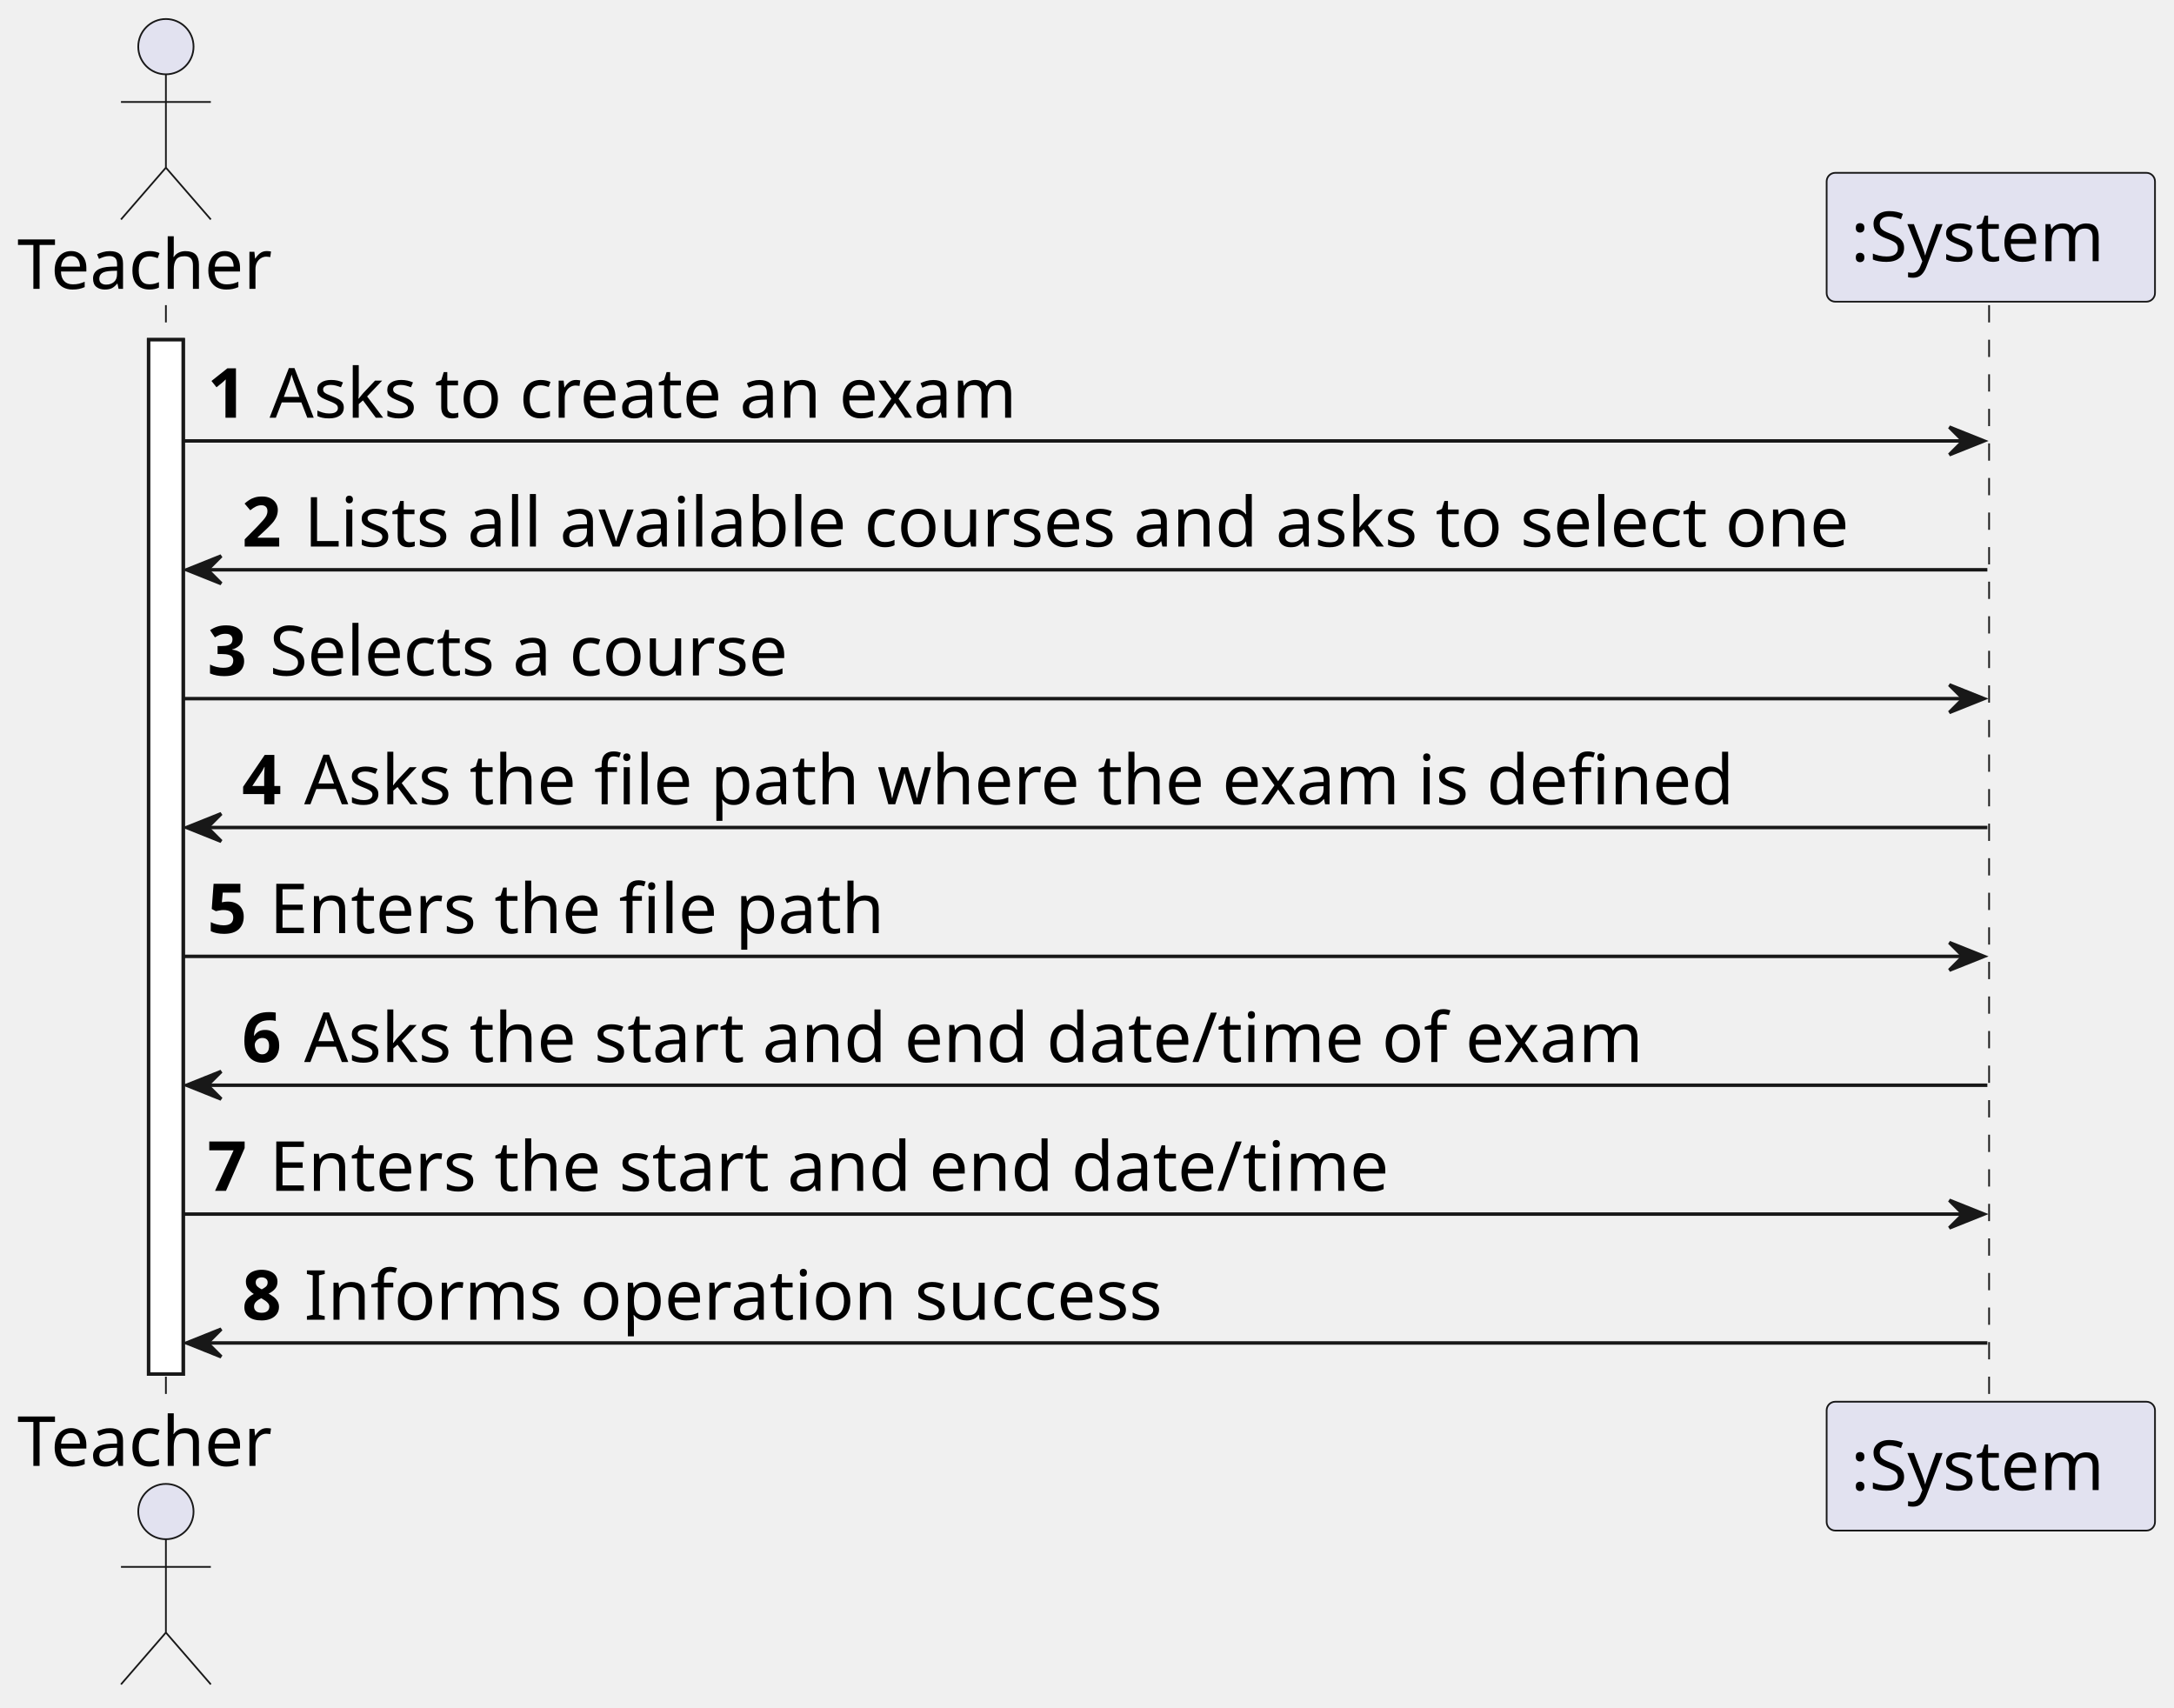
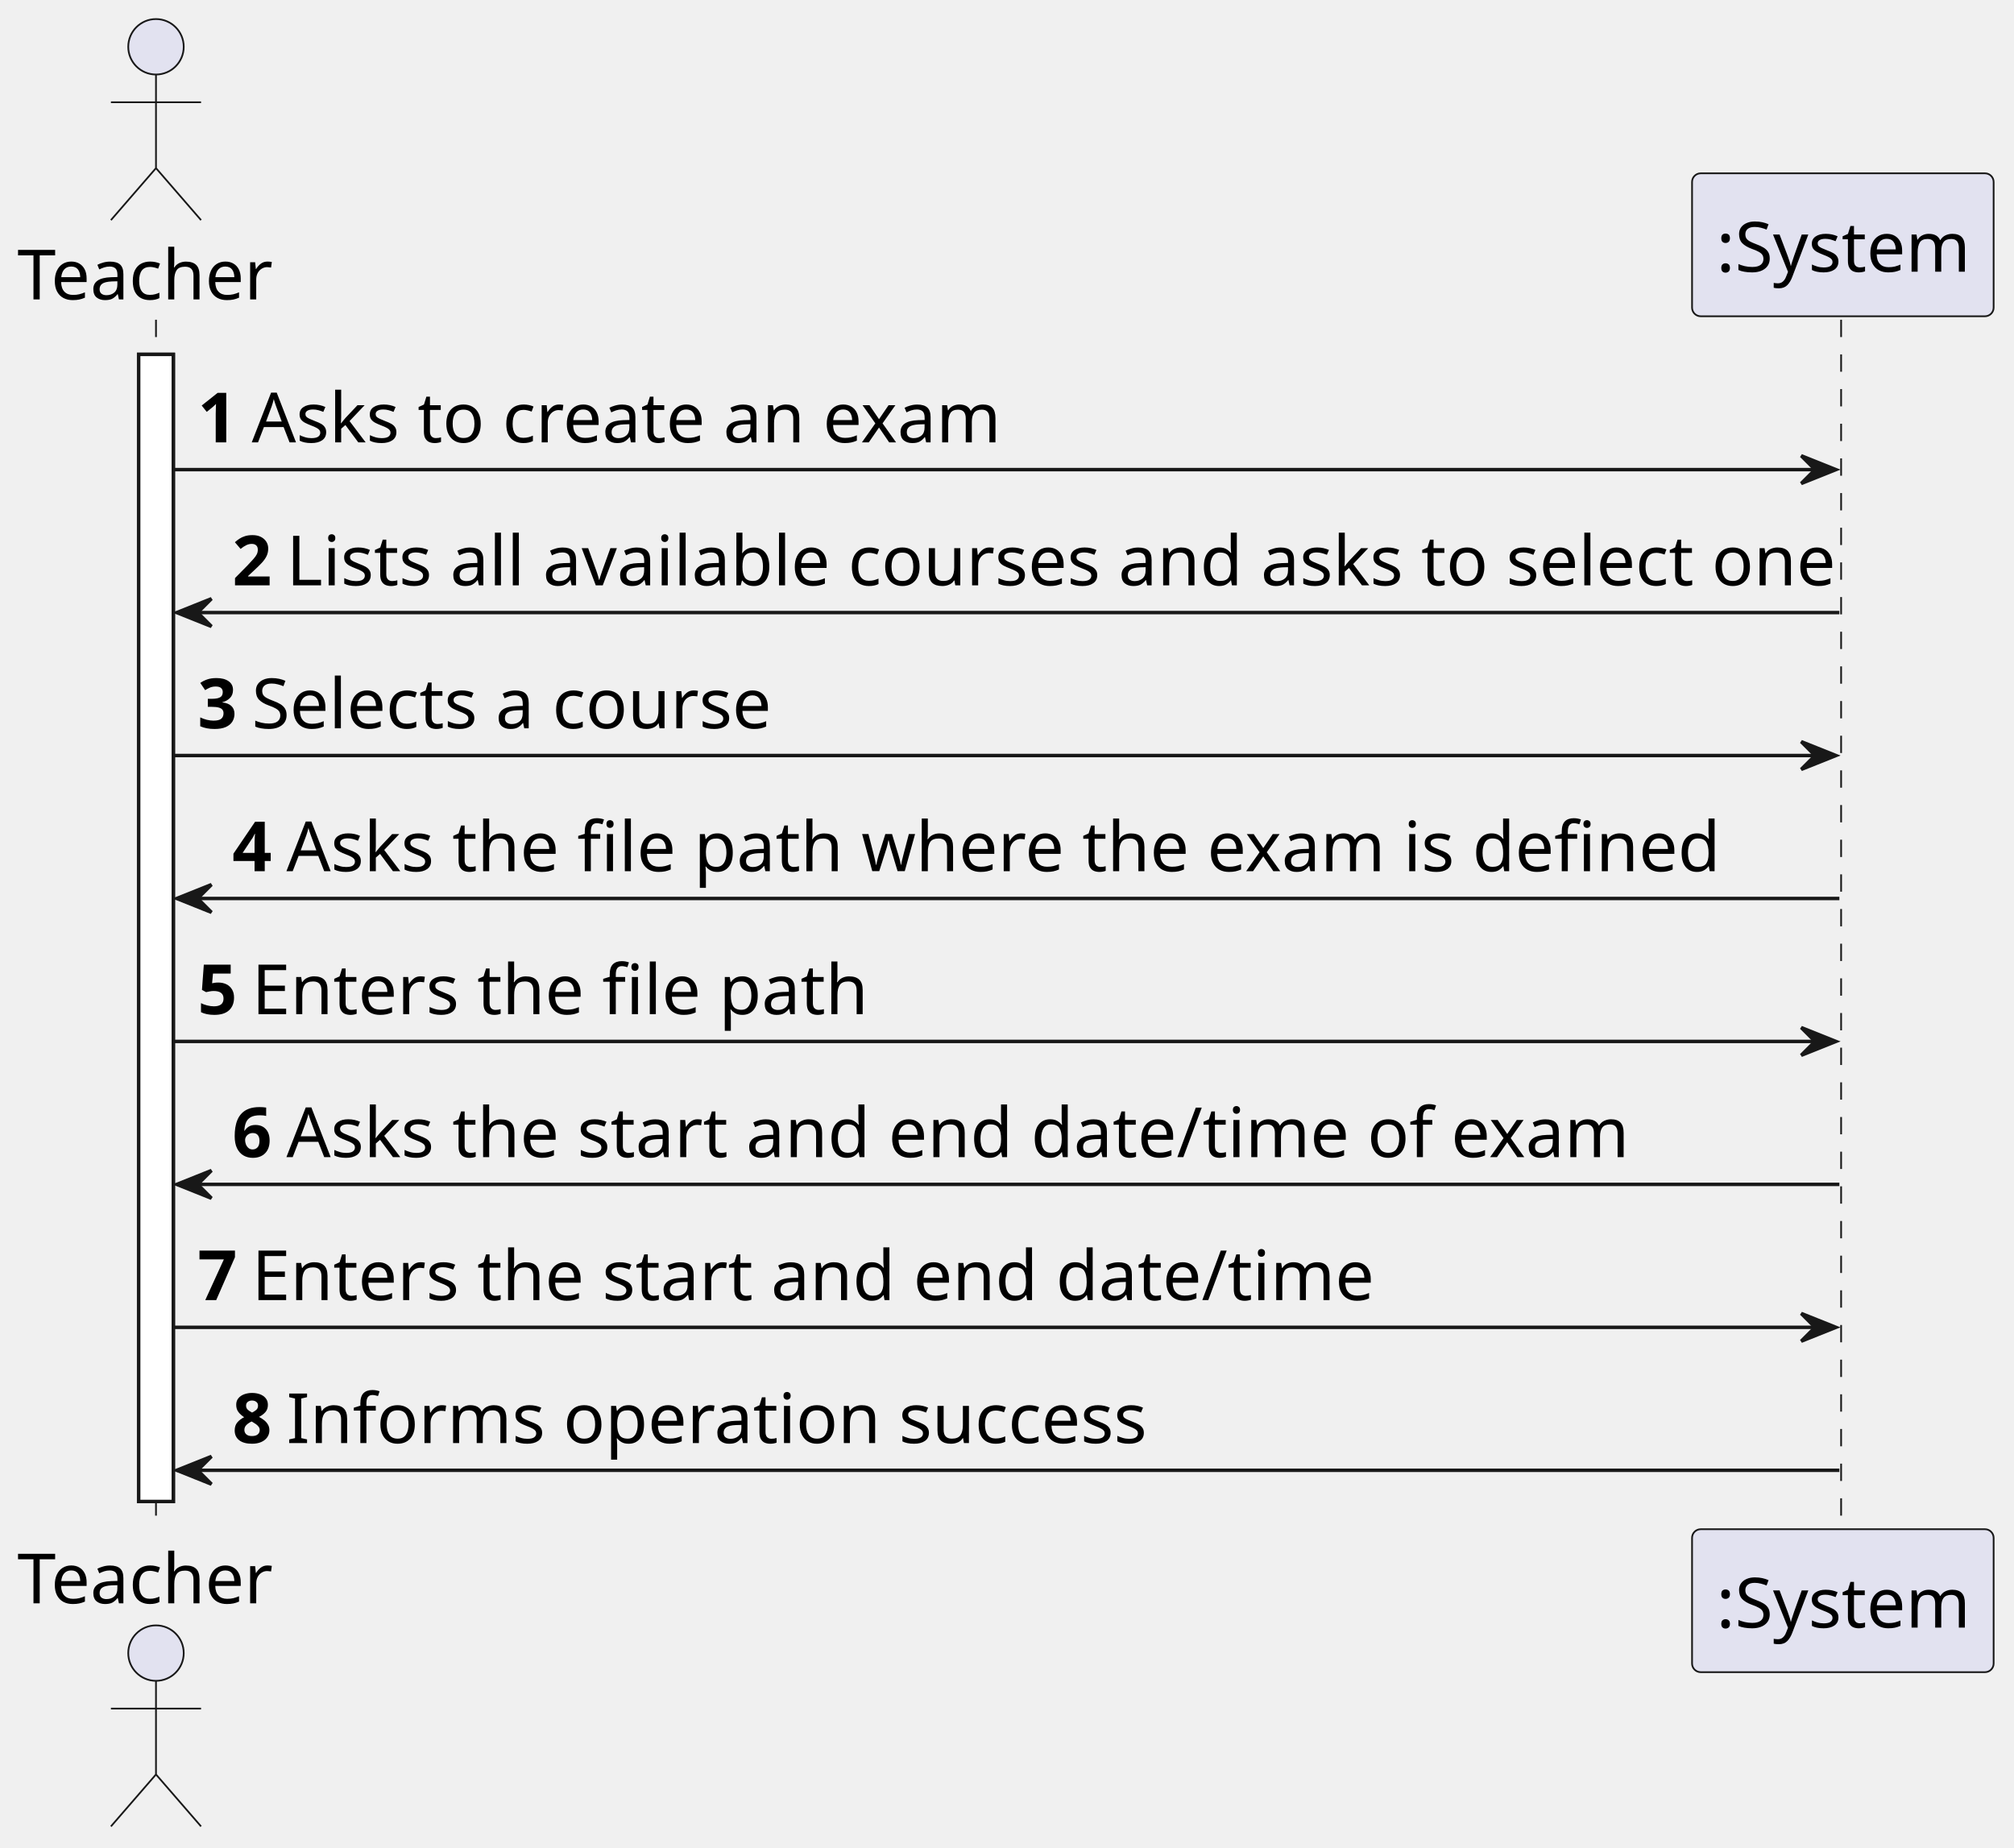
- <svg xmlns="http://www.w3.org/2000/svg" contentStyleType="text/css" height="494px" preserveAspectRatio="none" style="width:629px;height:494px;background:#FFFFFF;" version="1.1" viewBox="0 0 629 494" width="629px" zoomAndPan="magnify">
+ <svg xmlns="http://www.w3.org/2000/svg" contentStyleType="text/css" height="533px" preserveAspectRatio="none" style="width:581px;height:533px;background:#FFFFFF;" version="1.1" viewBox="0 0 581 533" width="581px" zoomAndPan="magnify">
  <defs />
  <g>
-     <rect fill="#FFFFFF" height="299.25" style="stroke:#181818;stroke-width:1.0;" width="10" x="43" y="98.281" />
-     <line style="stroke:#181818;stroke-width:0.5;stroke-dasharray:5.0,5.0;" x1="48" x2="48" y1="88.281" y2="406.531" />
-     <line style="stroke:#181818;stroke-width:0.5;stroke-dasharray:5.0,5.0;" x1="575.5" x2="575.5" y1="88.281" y2="406.531" />
-     <text fill="#000000" font-family="sans-serif" font-size="20" lengthAdjust="spacing" textLength="80" x="5" y="83.564">Teacher</text>
-     <ellipse cx="48" cy="13.5" fill="#E2E2F0" rx="8" ry="8" style="stroke:#181818;stroke-width:0.5;" />
-     <path d="M48,21.5 L48,48.5 M35,29.5 L61,29.5 M48,48.5 L35,63.5 M48,48.5 L61,63.5 " fill="none" style="stroke:#181818;stroke-width:0.5;" />
-     <text fill="#000000" font-family="sans-serif" font-size="20" lengthAdjust="spacing" textLength="80" x="5" y="424.096">Teacher</text>
-     <ellipse cx="48" cy="437.312" fill="#E2E2F0" rx="8" ry="8" style="stroke:#181818;stroke-width:0.5;" />
-     <path d="M48,445.312 L48,472.312 M35,453.312 L61,453.312 M48,472.312 L35,487.312 M48,472.312 L61,487.312 " fill="none" style="stroke:#181818;stroke-width:0.5;" />
-     <rect fill="#E2E2F0" height="37.281" rx="2.5" ry="2.5" style="stroke:#181818;stroke-width:0.5;" width="95" x="528.5" y="50" />
-     <text fill="#000000" font-family="sans-serif" font-size="20" lengthAdjust="spacing" textLength="81" x="535.5" y="75.564">:System</text>
-     <rect fill="#E2E2F0" height="37.281" rx="2.5" ry="2.5" style="stroke:#181818;stroke-width:0.5;" width="95" x="528.5" y="405.531" />
-     <text fill="#000000" font-family="sans-serif" font-size="20" lengthAdjust="spacing" textLength="81" x="535.5" y="431.096">:System</text>
-     <rect fill="#FFFFFF" height="299.25" style="stroke:#181818;stroke-width:1.0;" width="10" x="43" y="98.281" />
-     <polygon fill="#181818" points="564,123.562,574,127.562,564,131.562,568,127.562" style="stroke:#181818;stroke-width:1.0;" />
-     <line style="stroke:#181818;stroke-width:1.0;" x1="53" x2="570" y1="127.562" y2="127.562" />
-     <text fill="#000000" font-family="sans-serif" font-size="20" font-weight="bold" lengthAdjust="spacing" textLength="14" x="60" y="120.846">1</text>
-     <text fill="#000000" font-family="sans-serif" font-size="20" lengthAdjust="spacing" textLength="233" x="78" y="120.846">Asks to create an exam</text>
-     <polygon fill="#181818" points="64,160.844,54,164.844,64,168.844,60,164.844" style="stroke:#181818;stroke-width:1.0;" />
-     <line style="stroke:#181818;stroke-width:1.0;" x1="58" x2="575" y1="164.844" y2="164.844" />
-     <text fill="#000000" font-family="sans-serif" font-size="20" font-weight="bold" lengthAdjust="spacing" textLength="14" x="70" y="158.127">2</text>
-     <text fill="#000000" font-family="sans-serif" font-size="20" lengthAdjust="spacing" textLength="481" x="88" y="158.127">Lists all available courses and asks to select one</text>
-     <polygon fill="#181818" points="564,198.125,574,202.125,564,206.125,568,202.125" style="stroke:#181818;stroke-width:1.0;" />
-     <line style="stroke:#181818;stroke-width:1.0;" x1="53" x2="570" y1="202.125" y2="202.125" />
-     <text fill="#000000" font-family="sans-serif" font-size="20" font-weight="bold" lengthAdjust="spacing" textLength="14" x="60" y="195.408">3</text>
-     <text fill="#000000" font-family="sans-serif" font-size="20" lengthAdjust="spacing" textLength="162" x="78" y="195.408">Selects a course</text>
-     <polygon fill="#181818" points="64,235.406,54,239.406,64,243.406,60,239.406" style="stroke:#181818;stroke-width:1.0;" />
-     <line style="stroke:#181818;stroke-width:1.0;" x1="58" x2="575" y1="239.406" y2="239.406" />
-     <text fill="#000000" font-family="sans-serif" font-size="20" font-weight="bold" lengthAdjust="spacing" textLength="14" x="70" y="232.69">4</text>
-     <text fill="#000000" font-family="sans-serif" font-size="20" lengthAdjust="spacing" textLength="446" x="88" y="232.69">Asks the file path where the exam is defined</text>
-     <polygon fill="#181818" points="564,272.688,574,276.688,564,280.688,568,276.688" style="stroke:#181818;stroke-width:1.0;" />
-     <line style="stroke:#181818;stroke-width:1.0;" x1="53" x2="570" y1="276.688" y2="276.688" />
-     <text fill="#000000" font-family="sans-serif" font-size="20" font-weight="bold" lengthAdjust="spacing" textLength="14" x="60" y="269.971">5</text>
-     <text fill="#000000" font-family="sans-serif" font-size="20" lengthAdjust="spacing" textLength="192" x="78" y="269.971">Enters the file path</text>
-     <polygon fill="#181818" points="64,309.969,54,313.969,64,317.969,60,313.969" style="stroke:#181818;stroke-width:1.0;" />
-     <line style="stroke:#181818;stroke-width:1.0;" x1="58" x2="575" y1="313.969" y2="313.969" />
-     <text fill="#000000" font-family="sans-serif" font-size="20" font-weight="bold" lengthAdjust="spacing" textLength="14" x="70" y="307.252">6</text>
-     <text fill="#000000" font-family="sans-serif" font-size="20" lengthAdjust="spacing" textLength="415" x="88" y="307.252">Asks the start and end date/time of exam</text>
-     <polygon fill="#181818" points="564,347.25,574,351.25,564,355.25,568,351.25" style="stroke:#181818;stroke-width:1.0;" />
-     <line style="stroke:#181818;stroke-width:1.0;" x1="53" x2="570" y1="351.25" y2="351.25" />
-     <text fill="#000000" font-family="sans-serif" font-size="20" font-weight="bold" lengthAdjust="spacing" textLength="14" x="60" y="344.533">7</text>
-     <text fill="#000000" font-family="sans-serif" font-size="20" lengthAdjust="spacing" textLength="347" x="78" y="344.533">Enters the start and end date/time</text>
-     <polygon fill="#181818" points="64,384.531,54,388.531,64,392.531,60,388.531" style="stroke:#181818;stroke-width:1.0;" />
-     <line style="stroke:#181818;stroke-width:1.0;" x1="58" x2="575" y1="388.531" y2="388.531" />
-     <text fill="#000000" font-family="sans-serif" font-size="20" font-weight="bold" lengthAdjust="spacing" textLength="14" x="70" y="381.815">8</text>
-     <text fill="#000000" font-family="sans-serif" font-size="20" lengthAdjust="spacing" textLength="261" x="88" y="381.815">Informs operation success</text>
+     <rect fill="#FFFFFF" height="330.92" style="stroke:#181818;stroke-width:1.0;" width="10" x="40" y="102.24" />
+     <line style="stroke:#181818;stroke-width:0.5;stroke-dasharray:5.0,5.0;" x1="45" x2="45" y1="92.24" y2="442.16" />
+     <line style="stroke:#181818;stroke-width:0.5;stroke-dasharray:5.0,5.0;" x1="531.125" x2="531.125" y1="92.24" y2="442.16" />
+     <text fill="#000000" font-family="sans-serif" font-size="20" lengthAdjust="spacing" textLength="74" x="5" y="86.38">Teacher</text>
+     <ellipse cx="45" cy="13.5" fill="#E2E2F0" rx="8" ry="8" style="stroke:#181818;stroke-width:0.5;" />
+     <path d="M45,21.5 L45,48.5 M32,29.5 L58,29.5 M45,48.5 L32,63.5 M45,48.5 L58,63.5 " fill="none" style="stroke:#181818;stroke-width:0.5;" />
+     <text fill="#000000" font-family="sans-serif" font-size="20" lengthAdjust="spacing" textLength="74" x="5" y="462.54">Teacher</text>
+     <ellipse cx="45" cy="476.9" fill="#E2E2F0" rx="8" ry="8" style="stroke:#181818;stroke-width:0.5;" />
+     <path d="M45,484.9 L45,511.9 M32,492.9 L58,492.9 M45,511.9 L32,526.9 M45,511.9 L58,526.9 " fill="none" style="stroke:#181818;stroke-width:0.5;" />
+     <rect fill="#E2E2F0" height="41.24" rx="2.5" ry="2.5" style="stroke:#181818;stroke-width:0.5;" width="87" x="488.125" y="50" />
+     <text fill="#000000" font-family="sans-serif" font-size="20" lengthAdjust="spacing" textLength="73" x="495.125" y="78.38">:System</text>
+     <rect fill="#E2E2F0" height="41.24" rx="2.5" ry="2.5" style="stroke:#181818;stroke-width:0.5;" width="87" x="488.125" y="441.16" />
+     <text fill="#000000" font-family="sans-serif" font-size="20" lengthAdjust="spacing" textLength="73" x="495.125" y="469.54">:System</text>
+     <rect fill="#FFFFFF" height="330.92" style="stroke:#181818;stroke-width:1.0;" width="10" x="40" y="102.24" />
+     <polygon fill="#181818" points="519.625,131.48,529.625,135.48,519.625,139.48,523.625,135.48" style="stroke:#181818;stroke-width:1.0;" />
+     <line style="stroke:#181818;stroke-width:1.0;" x1="50" x2="525.625" y1="135.48" y2="135.48" />
+     <text fill="#000000" font-family="sans-serif" font-size="20" font-weight="bold" lengthAdjust="spacing" textLength="11.625" x="57" y="127.62">1</text>
+     <text fill="#000000" font-family="sans-serif" font-size="20" lengthAdjust="spacing" textLength="216" x="72.625" y="127.62">Asks to create an exam</text>
+     <polygon fill="#181818" points="61,172.72,51,176.72,61,180.72,57,176.72" style="stroke:#181818;stroke-width:1.0;" />
+     <line style="stroke:#181818;stroke-width:1.0;" x1="55" x2="530.625" y1="176.72" y2="176.72" />
+     <text fill="#000000" font-family="sans-serif" font-size="20" font-weight="bold" lengthAdjust="spacing" textLength="11.625" x="67" y="168.86">2</text>
+     <text fill="#000000" font-family="sans-serif" font-size="20" lengthAdjust="spacing" textLength="442" x="82.625" y="168.86">Lists all available courses and asks to select one</text>
+     <polygon fill="#181818" points="519.625,213.96,529.625,217.96,519.625,221.96,523.625,217.96" style="stroke:#181818;stroke-width:1.0;" />
+     <line style="stroke:#181818;stroke-width:1.0;" x1="50" x2="525.625" y1="217.96" y2="217.96" />
+     <text fill="#000000" font-family="sans-serif" font-size="20" font-weight="bold" lengthAdjust="spacing" textLength="11.625" x="57" y="210.1">3</text>
+     <text fill="#000000" font-family="sans-serif" font-size="20" lengthAdjust="spacing" textLength="149" x="72.625" y="210.1">Selects a course</text>
+     <polygon fill="#181818" points="61,255.2,51,259.2,61,263.2,57,259.2" style="stroke:#181818;stroke-width:1.0;" />
+     <line style="stroke:#181818;stroke-width:1.0;" x1="55" x2="530.625" y1="259.2" y2="259.2" />
+     <text fill="#000000" font-family="sans-serif" font-size="20" font-weight="bold" lengthAdjust="spacing" textLength="11.625" x="67" y="251.34">4</text>
+     <text fill="#000000" font-family="sans-serif" font-size="20" lengthAdjust="spacing" textLength="409" x="82.625" y="251.34">Asks the file path where the exam is defined</text>
+     <polygon fill="#181818" points="519.625,296.44,529.625,300.44,519.625,304.44,523.625,300.44" style="stroke:#181818;stroke-width:1.0;" />
+     <line style="stroke:#181818;stroke-width:1.0;" x1="50" x2="525.625" y1="300.44" y2="300.44" />
+     <text fill="#000000" font-family="sans-serif" font-size="20" font-weight="bold" lengthAdjust="spacing" textLength="11.625" x="57" y="292.58">5</text>
+     <text fill="#000000" font-family="sans-serif" font-size="20" lengthAdjust="spacing" textLength="174" x="72.625" y="292.58">Enters the file path</text>
+     <polygon fill="#181818" points="61,337.68,51,341.68,61,345.68,57,341.68" style="stroke:#181818;stroke-width:1.0;" />
+     <line style="stroke:#181818;stroke-width:1.0;" x1="55" x2="530.625" y1="341.68" y2="341.68" />
+     <text fill="#000000" font-family="sans-serif" font-size="20" font-weight="bold" lengthAdjust="spacing" textLength="11.625" x="67" y="333.82">6</text>
+     <text fill="#000000" font-family="sans-serif" font-size="20" lengthAdjust="spacing" textLength="383" x="82.625" y="333.82">Asks the start and end date/time of exam</text>
+     <polygon fill="#181818" points="519.625,378.92,529.625,382.92,519.625,386.92,523.625,382.92" style="stroke:#181818;stroke-width:1.0;" />
+     <line style="stroke:#181818;stroke-width:1.0;" x1="50" x2="525.625" y1="382.92" y2="382.92" />
+     <text fill="#000000" font-family="sans-serif" font-size="20" font-weight="bold" lengthAdjust="spacing" textLength="11.625" x="57" y="375.06">7</text>
+     <text fill="#000000" font-family="sans-serif" font-size="20" lengthAdjust="spacing" textLength="317" x="72.625" y="375.06">Enters the start and end date/time</text>
+     <polygon fill="#181818" points="61,420.16,51,424.16,61,428.16,57,424.16" style="stroke:#181818;stroke-width:1.0;" />
+     <line style="stroke:#181818;stroke-width:1.0;" x1="55" x2="530.625" y1="424.16" y2="424.16" />
+     <text fill="#000000" font-family="sans-serif" font-size="20" font-weight="bold" lengthAdjust="spacing" textLength="11.625" x="67" y="416.3">8</text>
+     <text fill="#000000" font-family="sans-serif" font-size="20" lengthAdjust="spacing" textLength="248" x="82.625" y="416.3">Informs operation success</text>
  </g>
</svg>
